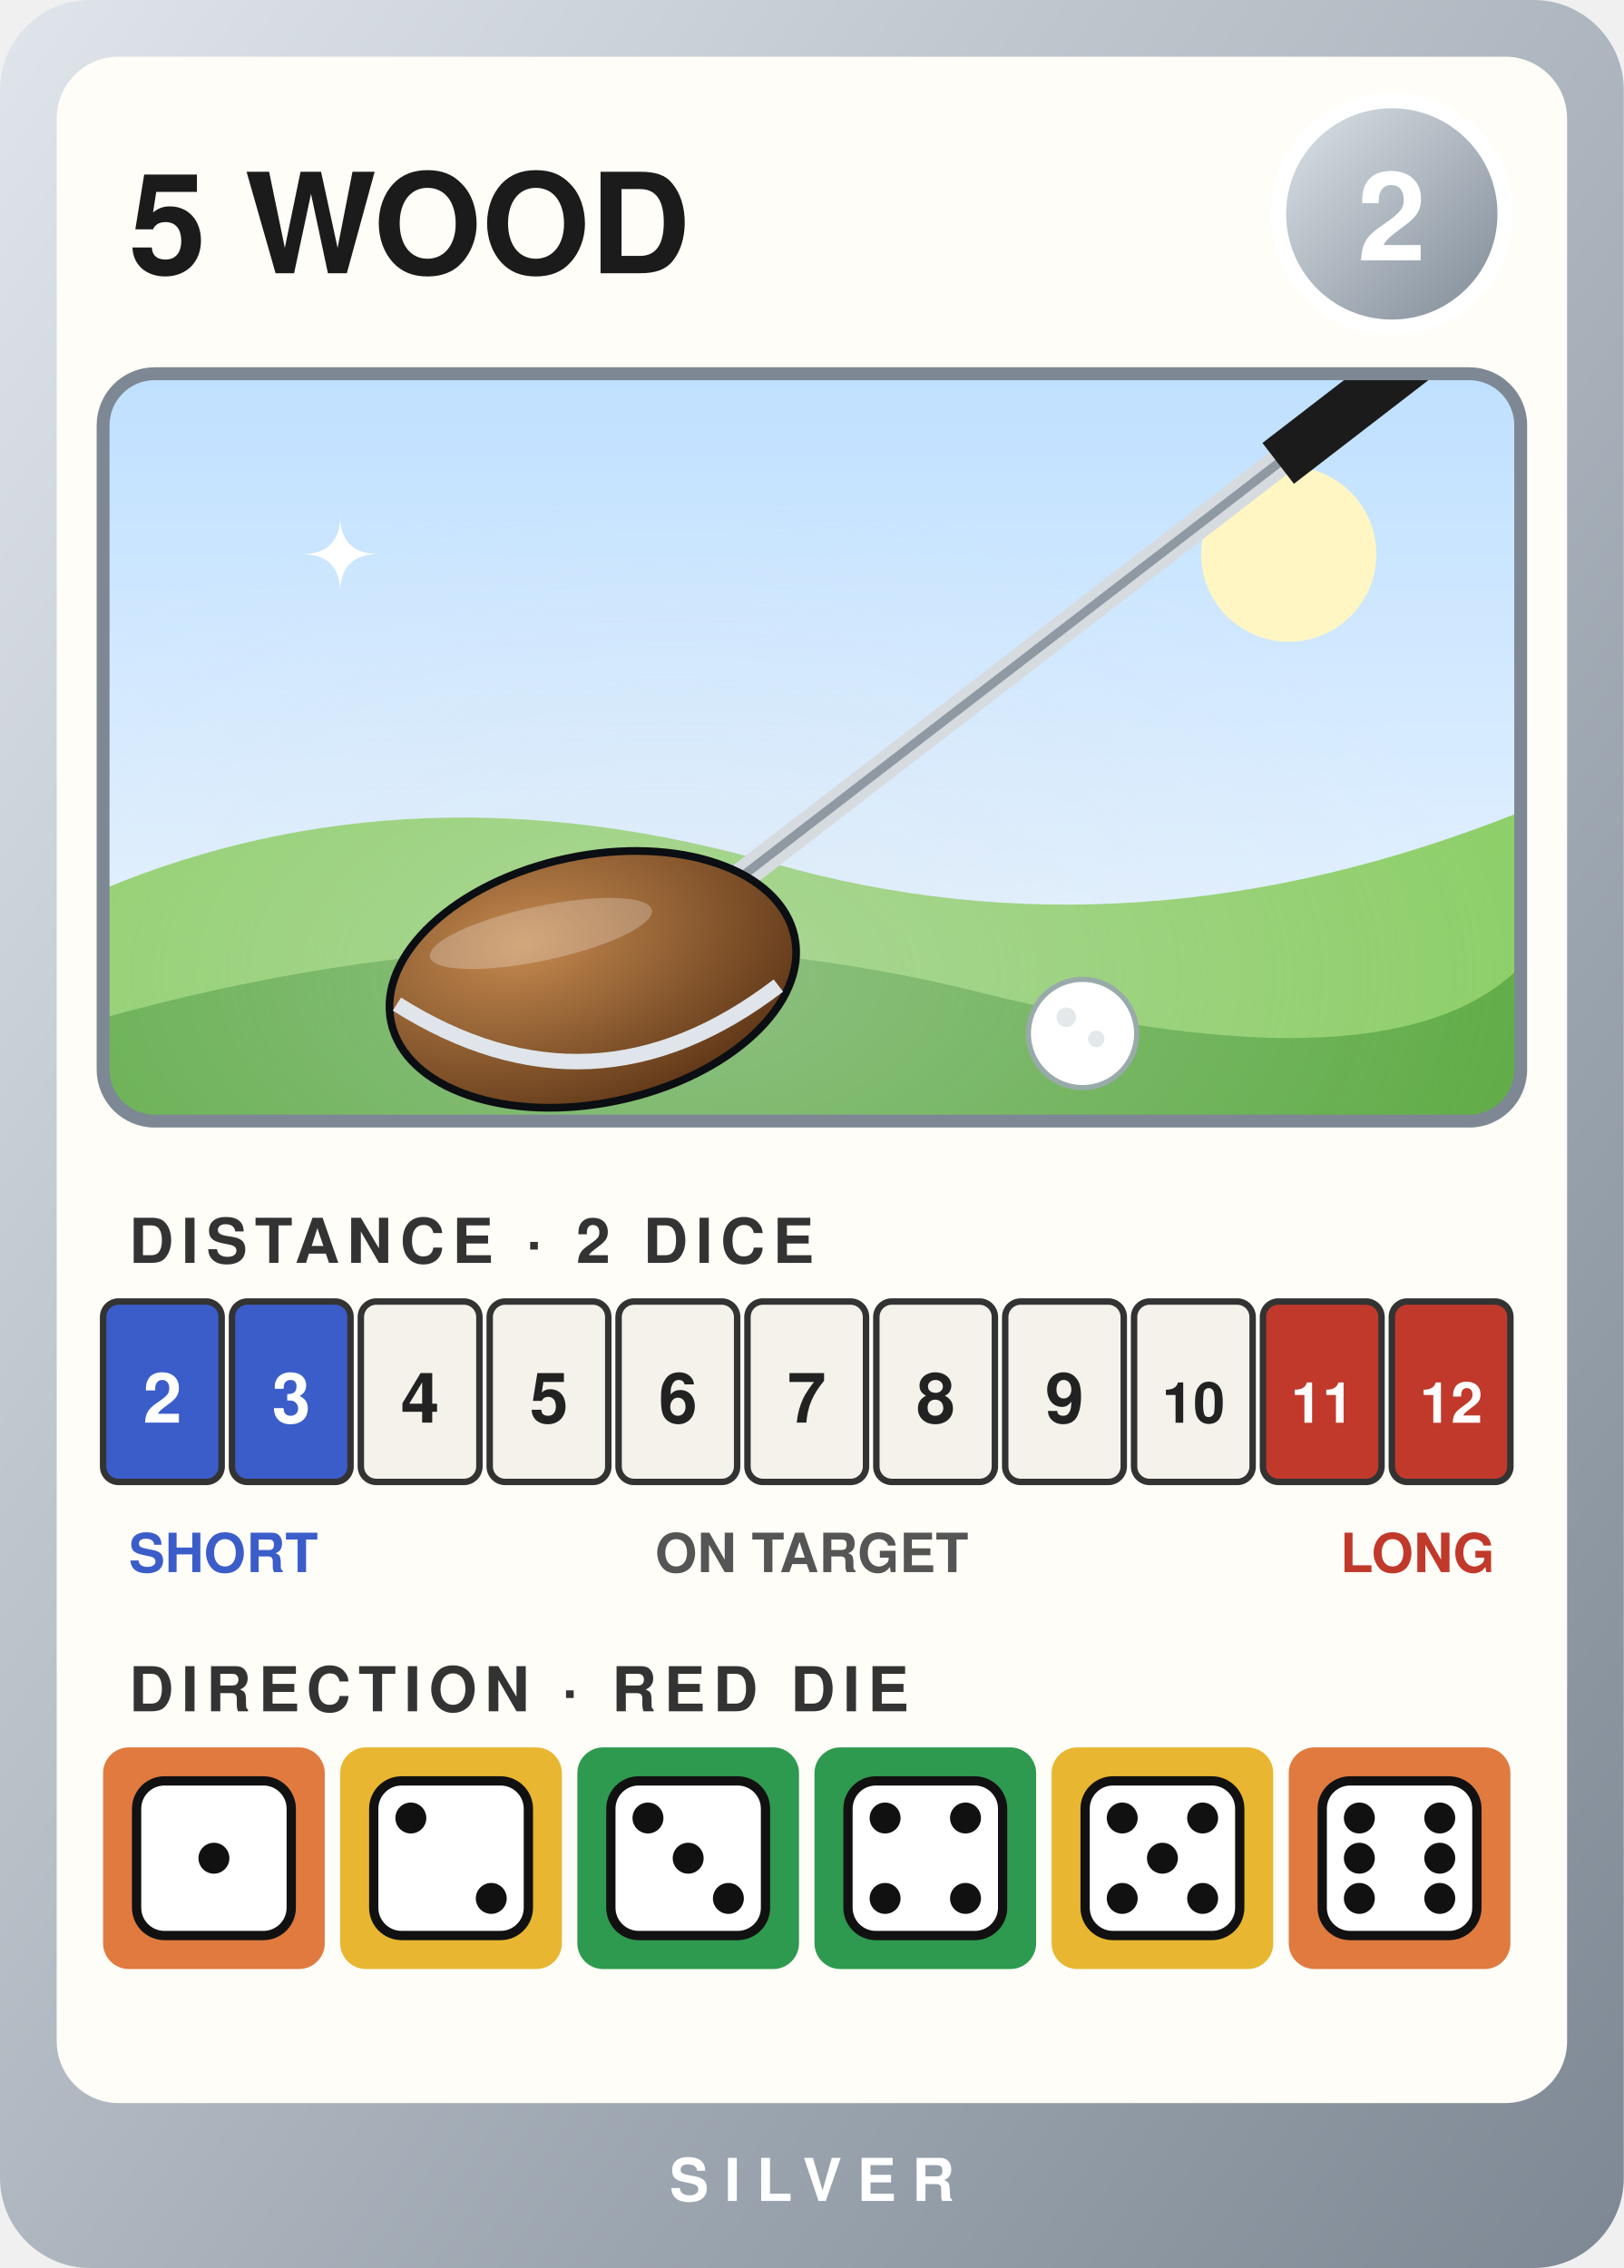
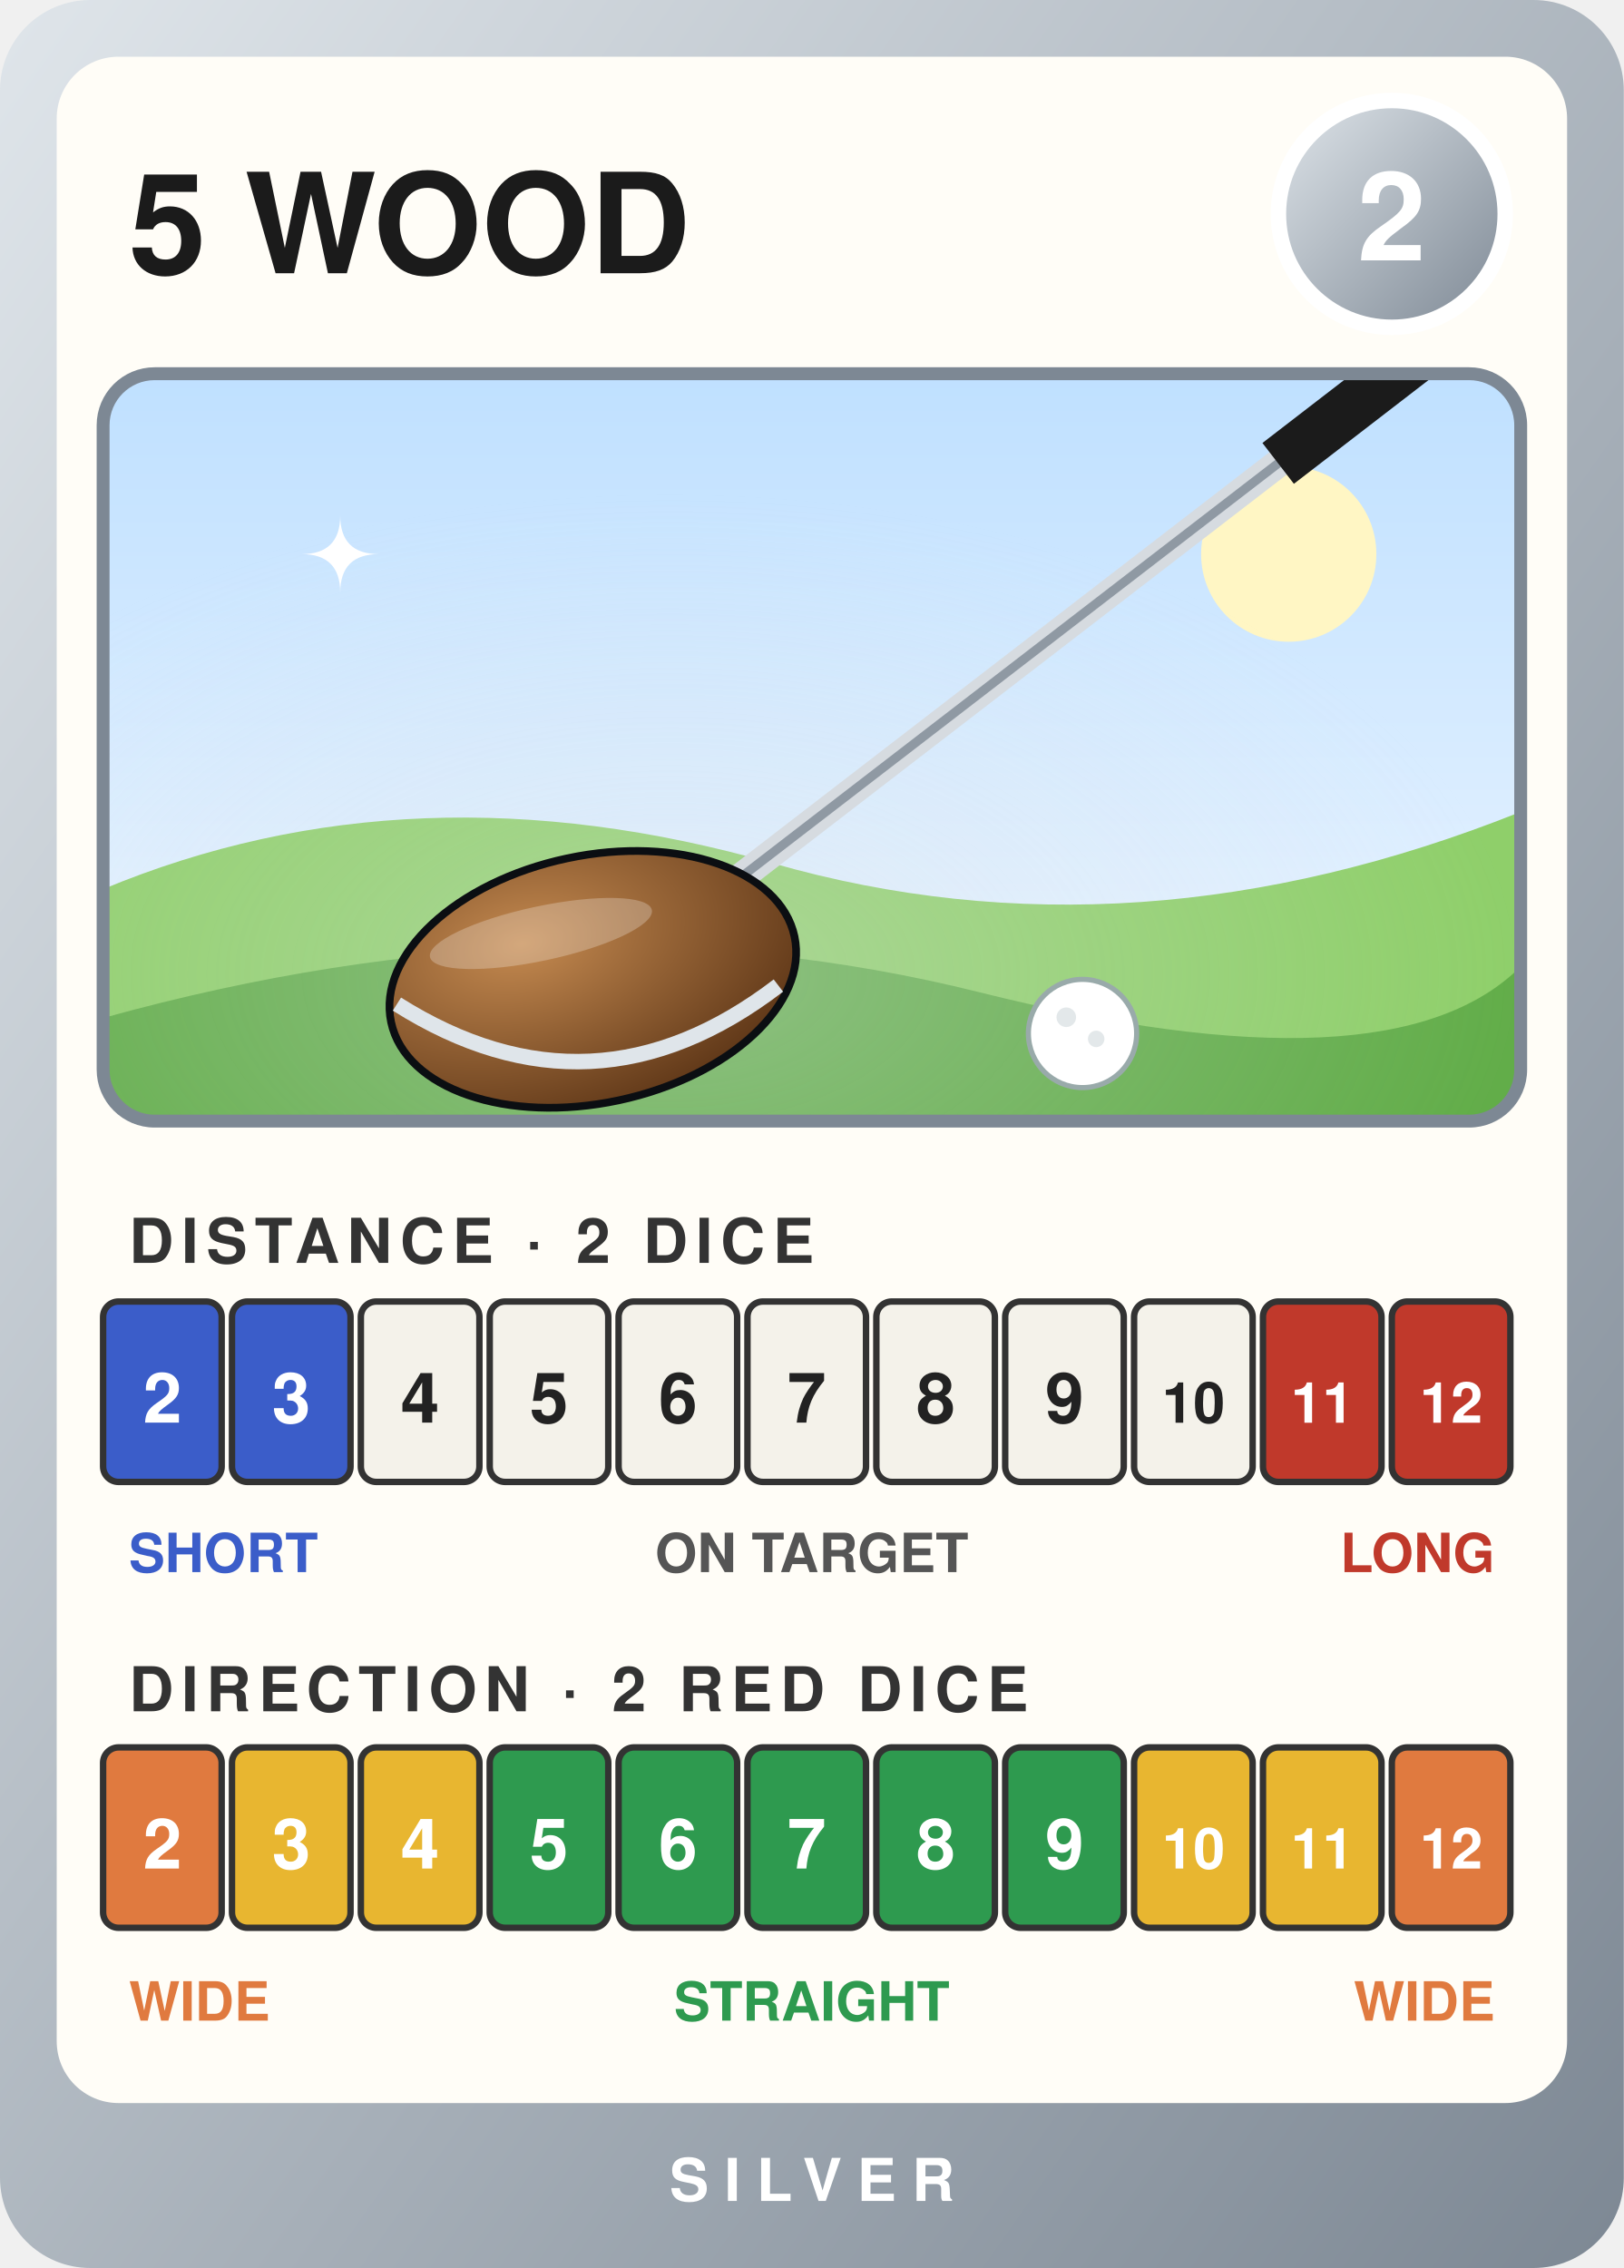
<svg xmlns="http://www.w3.org/2000/svg" width="63mm" height="88mm" viewBox="0 0 63 88" font-family="Helvetica, Arial, sans-serif">
  <defs>
    <linearGradient id="frw52" x1="0" y1="0" x2="1" y2="1">
      <stop offset="0" stop-color="#dfe5ea" />
      <stop offset="1" stop-color="#7d8894" />
    </linearGradient>
    <clipPath id="artw52">
      <rect x="4" y="14.5" width="55" height="29" rx="2" />
    </clipPath>
  </defs>
  <rect width="63" height="88" rx="3.5" fill="url(#frw52)" />
  <rect x="2.2" y="2.2" width="58.6" height="79.4" rx="2.4" fill="#fffdf7" />
  <text x="5" y="10.6" font-size="5.4" font-weight="800" fill="#1b1b1b">5 WOOD</text>
  <circle cx="54" cy="8.3" r="4.4" fill="url(#frw52)" stroke="#fff" stroke-width="0.6" />
  <text x="54" y="10.1" text-anchor="middle" font-size="4.8" font-weight="800" fill="#fff">2</text>
  <g clip-path="url(#artw52)">
    <g transform="translate(4 14.5)">
      <defs>
        <linearGradient id="skyw52" x1="0" y1="0" x2="0" y2="1">
          <stop offset="0" stop-color="#bfe0ff" />
          <stop offset="1" stop-color="#f2f8ff" />
        </linearGradient>
        <linearGradient id="steelw52" x1="0" y1="0" x2="1" y2="1">
          <stop offset="0" stop-color="#f4f6f8" />
          <stop offset="0.5" stop-color="#b9c2ca" />
          <stop offset="1" stop-color="#6f7a84" />
        </linearGradient>
        <radialGradient id="headw52" cx="0.35" cy="0.3" r="0.8">
          <stop offset="0" stop-color="#5a6574" />
          <stop offset="1" stop-color="#11161d" />
        </radialGradient>
        <radialGradient id="woodw52" cx="0.35" cy="0.3" r="0.8">
          <stop offset="0" stop-color="#c58a50" />
          <stop offset="1" stop-color="#5a3315" />
        </radialGradient>
        <radialGradient id="gloww52" cx="0.4" cy="0.75" r="0.6">
          <stop offset="0" stop-color="#dfe5ea" stop-opacity="0.35" />
          <stop offset="1" stop-color="#dfe5ea" stop-opacity="0" />
        </radialGradient>
      </defs>
      <rect width="55" height="31" fill="url(#skyw52)" />
      <circle cx="46" cy="7" r="3.4" fill="#fff6c4" />
      <path d="M0 20 Q 12 15 26 19 T 55 17 V31 H0 Z" fill="#8fcf6a" />
      <path d="M0 25 Q 18 20 34 24 T 55 23 V31 H0 Z" fill="#62ad49" />
      <rect width="55" height="31" fill="url(#gloww52)" />
      <line x1="23.96" y1="20.14" x2="54" y2="-3" stroke="#d6dbe0" stroke-width="1.1" />
      <line x1="23.96" y1="20.14" x2="54" y2="-3" stroke="#7d8894" stroke-width="0.35" opacity="0.8" />
      <line x1="45.59" y1="3.48" x2="54" y2="-3" stroke="#1b1b1b" stroke-width="2" />
      <ellipse cx="19" cy="23.5" rx="8" ry="4.8" transform="rotate(-12 19 23.5)" fill="url(#woodw52)" stroke="#0b0e12" stroke-width="0.3" />
      <ellipse cx="17.4" cy="21.34" rx="4.4" ry="1.056" transform="rotate(-12 19 23.5)" fill="#fff" opacity="0.25" />
      <path d="M 11.4 24.46 Q 19 29.26 26.2 23.74" stroke="#dfe5ea" stroke-width="0.6" fill="none" />
      <circle cx="38" cy="25.6" r="2.1" fill="#fff" stroke="#9aa" stroke-width="0.2" />
      <circle cx="37.37" cy="24.97" r="0.38" fill="#e3e8ea" />
      <circle cx="38.53" cy="25.81" r="0.32" fill="#e3e8ea" />
      <path d="M 9.2 5.5 Q 9.2 7 10.7 7 Q 9.2 7 9.2 8.5 Q 9.2 7 7.7 7 Q 9.2 7 9.2 5.5 Z" fill="#fff" />
    </g>
  </g>
  <rect x="4" y="14.5" width="55" height="29" rx="2" fill="none" stroke="#7d8894" stroke-width="0.5" />
  <text x="5" y="49" font-size="2.4" font-weight="800" fill="#333" letter-spacing="0.3">DISTANCE · 2 DICE</text>
  <rect x="4" y="50.5" width="4.6" height="7" rx="0.6" fill="#3b5dc9" stroke="#333" stroke-width="0.25" />
  <text x="6.3" y="55.2" text-anchor="middle" font-size="2.7" font-weight="800" fill="#fff">2</text>
  <rect x="9" y="50.5" width="4.6" height="7" rx="0.6" fill="#3b5dc9" stroke="#333" stroke-width="0.25" />
  <text x="11.3" y="55.2" text-anchor="middle" font-size="2.7" font-weight="800" fill="#fff">3</text>
  <rect x="14" y="50.5" width="4.6" height="7" rx="0.6" fill="#f4f2ea" stroke="#333" stroke-width="0.25" />
  <text x="16.3" y="55.2" text-anchor="middle" font-size="2.7" font-weight="800" fill="#222">4</text>
  <rect x="19" y="50.5" width="4.6" height="7" rx="0.6" fill="#f4f2ea" stroke="#333" stroke-width="0.25" />
  <text x="21.3" y="55.2" text-anchor="middle" font-size="2.7" font-weight="800" fill="#222">5</text>
  <rect x="24" y="50.5" width="4.6" height="7" rx="0.6" fill="#f4f2ea" stroke="#333" stroke-width="0.25" />
  <text x="26.3" y="55.2" text-anchor="middle" font-size="2.7" font-weight="800" fill="#222">6</text>
  <rect x="29" y="50.5" width="4.6" height="7" rx="0.6" fill="#f4f2ea" stroke="#333" stroke-width="0.25" />
  <text x="31.3" y="55.2" text-anchor="middle" font-size="2.7" font-weight="800" fill="#222">7</text>
  <rect x="34" y="50.5" width="4.6" height="7" rx="0.6" fill="#f4f2ea" stroke="#333" stroke-width="0.25" />
  <text x="36.3" y="55.2" text-anchor="middle" font-size="2.7" font-weight="800" fill="#222">8</text>
  <rect x="39" y="50.5" width="4.6" height="7" rx="0.6" fill="#f4f2ea" stroke="#333" stroke-width="0.25" />
  <text x="41.3" y="55.2" text-anchor="middle" font-size="2.7" font-weight="800" fill="#222">9</text>
  <rect x="44" y="50.5" width="4.6" height="7" rx="0.6" fill="#f4f2ea" stroke="#333" stroke-width="0.25" />
  <text x="46.3" y="55.2" text-anchor="middle" font-size="2.2" font-weight="800" fill="#222">10</text>
  <rect x="49" y="50.5" width="4.6" height="7" rx="0.6" fill="#c0392b" stroke="#333" stroke-width="0.25" />
  <text x="51.3" y="55.2" text-anchor="middle" font-size="2.2" font-weight="800" fill="#fff">11</text>
  <rect x="54" y="50.5" width="4.6" height="7" rx="0.6" fill="#c0392b" stroke="#333" stroke-width="0.25" />
  <text x="56.3" y="55.2" text-anchor="middle" font-size="2.2" font-weight="800" fill="#fff">12</text>
  <text x="5" y="61" font-size="2.1" fill="#3b5dc9" font-weight="800">SHORT</text>
  <text x="31.5" y="61" text-anchor="middle" font-size="2.1" fill="#555" font-weight="800">ON TARGET</text>
  <text x="58" y="61" text-anchor="end" font-size="2.1" fill="#c0392b" font-weight="800">LONG</text>
-   <text x="5" y="66.4" font-size="2.4" font-weight="800" fill="#333" letter-spacing="0.3">DIRECTION · RED DIE</text>
-   <rect x="4" y="67.8" width="8.6" height="8.6" rx="1" fill="#e07a3f" />
-   <rect x="5.3" y="69.1" width="6" height="6" rx="1.08" fill="#fff" stroke="#111" stroke-width="0.36" />
-   <circle cx="8.3" cy="72.1" r="0.6" fill="#111" />
-   <rect x="13.2" y="67.8" width="8.6" height="8.6" rx="1" fill="#e8b630" />
-   <rect x="14.5" y="69.1" width="6" height="6" rx="1.08" fill="#fff" stroke="#111" stroke-width="0.36" />
-   <circle cx="15.94" cy="70.54" r="0.6" fill="#111" />
-   <circle cx="19.06" cy="73.66" r="0.6" fill="#111" />
-   <rect x="22.4" y="67.8" width="8.6" height="8.6" rx="1" fill="#2e9a4f" />
-   <rect x="23.7" y="69.1" width="6" height="6" rx="1.08" fill="#fff" stroke="#111" stroke-width="0.36" />
-   <circle cx="25.14" cy="70.54" r="0.6" fill="#111" />
-   <circle cx="26.7" cy="72.1" r="0.6" fill="#111" />
-   <circle cx="28.26" cy="73.66" r="0.6" fill="#111" />
-   <rect x="31.6" y="67.8" width="8.6" height="8.6" rx="1" fill="#2e9a4f" />
-   <rect x="32.9" y="69.1" width="6" height="6" rx="1.08" fill="#fff" stroke="#111" stroke-width="0.36" />
-   <circle cx="34.34" cy="70.54" r="0.6" fill="#111" />
-   <circle cx="37.46" cy="70.54" r="0.6" fill="#111" />
-   <circle cx="34.34" cy="73.66" r="0.6" fill="#111" />
-   <circle cx="37.46" cy="73.66" r="0.6" fill="#111" />
-   <rect x="40.8" y="67.8" width="8.6" height="8.6" rx="1" fill="#e8b630" />
-   <rect x="42.1" y="69.1" width="6" height="6" rx="1.08" fill="#fff" stroke="#111" stroke-width="0.36" />
-   <circle cx="43.54" cy="70.54" r="0.6" fill="#111" />
-   <circle cx="46.66" cy="70.54" r="0.6" fill="#111" />
-   <circle cx="45.1" cy="72.1" r="0.6" fill="#111" />
-   <circle cx="43.54" cy="73.66" r="0.6" fill="#111" />
-   <circle cx="46.66" cy="73.66" r="0.6" fill="#111" />
-   <rect x="50" y="67.8" width="8.6" height="8.6" rx="1" fill="#e07a3f" />
-   <rect x="51.3" y="69.1" width="6" height="6" rx="1.08" fill="#fff" stroke="#111" stroke-width="0.36" />
-   <circle cx="52.74" cy="70.54" r="0.6" fill="#111" />
-   <circle cx="55.86" cy="70.54" r="0.6" fill="#111" />
-   <circle cx="52.74" cy="72.1" r="0.6" fill="#111" />
-   <circle cx="55.86" cy="72.1" r="0.6" fill="#111" />
-   <circle cx="52.74" cy="73.66" r="0.6" fill="#111" />
-   <circle cx="55.86" cy="73.66" r="0.6" fill="#111" />
+   <text x="5" y="66.4" font-size="2.4" font-weight="800" fill="#333" letter-spacing="0.3">DIRECTION · 2 RED DICE</text>
+   <rect x="4" y="67.8" width="4.6" height="7" rx="0.6" fill="#e07a3f" stroke="#333" stroke-width="0.25" />
+   <text x="6.3" y="72.5" text-anchor="middle" font-size="2.7" font-weight="800" fill="#fff">2</text>
+   <rect x="9" y="67.8" width="4.6" height="7" rx="0.6" fill="#e8b630" stroke="#333" stroke-width="0.25" />
+   <text x="11.3" y="72.5" text-anchor="middle" font-size="2.7" font-weight="800" fill="#fff">3</text>
+   <rect x="14" y="67.8" width="4.6" height="7" rx="0.6" fill="#e8b630" stroke="#333" stroke-width="0.25" />
+   <text x="16.3" y="72.5" text-anchor="middle" font-size="2.7" font-weight="800" fill="#fff">4</text>
+   <rect x="19" y="67.8" width="4.6" height="7" rx="0.6" fill="#2e9a4f" stroke="#333" stroke-width="0.25" />
+   <text x="21.3" y="72.5" text-anchor="middle" font-size="2.7" font-weight="800" fill="#fff">5</text>
+   <rect x="24" y="67.8" width="4.6" height="7" rx="0.6" fill="#2e9a4f" stroke="#333" stroke-width="0.25" />
+   <text x="26.3" y="72.5" text-anchor="middle" font-size="2.7" font-weight="800" fill="#fff">6</text>
+   <rect x="29" y="67.8" width="4.6" height="7" rx="0.6" fill="#2e9a4f" stroke="#333" stroke-width="0.25" />
+   <text x="31.3" y="72.5" text-anchor="middle" font-size="2.7" font-weight="800" fill="#fff">7</text>
+   <rect x="34" y="67.8" width="4.6" height="7" rx="0.6" fill="#2e9a4f" stroke="#333" stroke-width="0.25" />
+   <text x="36.3" y="72.5" text-anchor="middle" font-size="2.7" font-weight="800" fill="#fff">8</text>
+   <rect x="39" y="67.8" width="4.6" height="7" rx="0.6" fill="#2e9a4f" stroke="#333" stroke-width="0.25" />
+   <text x="41.3" y="72.5" text-anchor="middle" font-size="2.7" font-weight="800" fill="#fff">9</text>
+   <rect x="44" y="67.8" width="4.6" height="7" rx="0.6" fill="#e8b630" stroke="#333" stroke-width="0.25" />
+   <text x="46.3" y="72.5" text-anchor="middle" font-size="2.2" font-weight="800" fill="#fff">10</text>
+   <rect x="49" y="67.8" width="4.6" height="7" rx="0.6" fill="#e8b630" stroke="#333" stroke-width="0.25" />
+   <text x="51.3" y="72.5" text-anchor="middle" font-size="2.2" font-weight="800" fill="#fff">11</text>
+   <rect x="54" y="67.8" width="4.6" height="7" rx="0.6" fill="#e07a3f" stroke="#333" stroke-width="0.25" />
+   <text x="56.3" y="72.5" text-anchor="middle" font-size="2.2" font-weight="800" fill="#fff">12</text>
+   <text x="5" y="78.4" font-size="2.1" fill="#e07a3f" font-weight="800">WIDE</text>
+   <text x="31.5" y="78.4" text-anchor="middle" font-size="2.1" fill="#2e9a4f" font-weight="800">STRAIGHT</text>
+   <text x="58" y="78.4" text-anchor="end" font-size="2.1" fill="#e07a3f" font-weight="800">WIDE</text>
  <text x="31.5" y="85.4" text-anchor="middle" font-size="2.3" font-weight="800" fill="#fff" letter-spacing="0.6">SILVER</text>
</svg>
